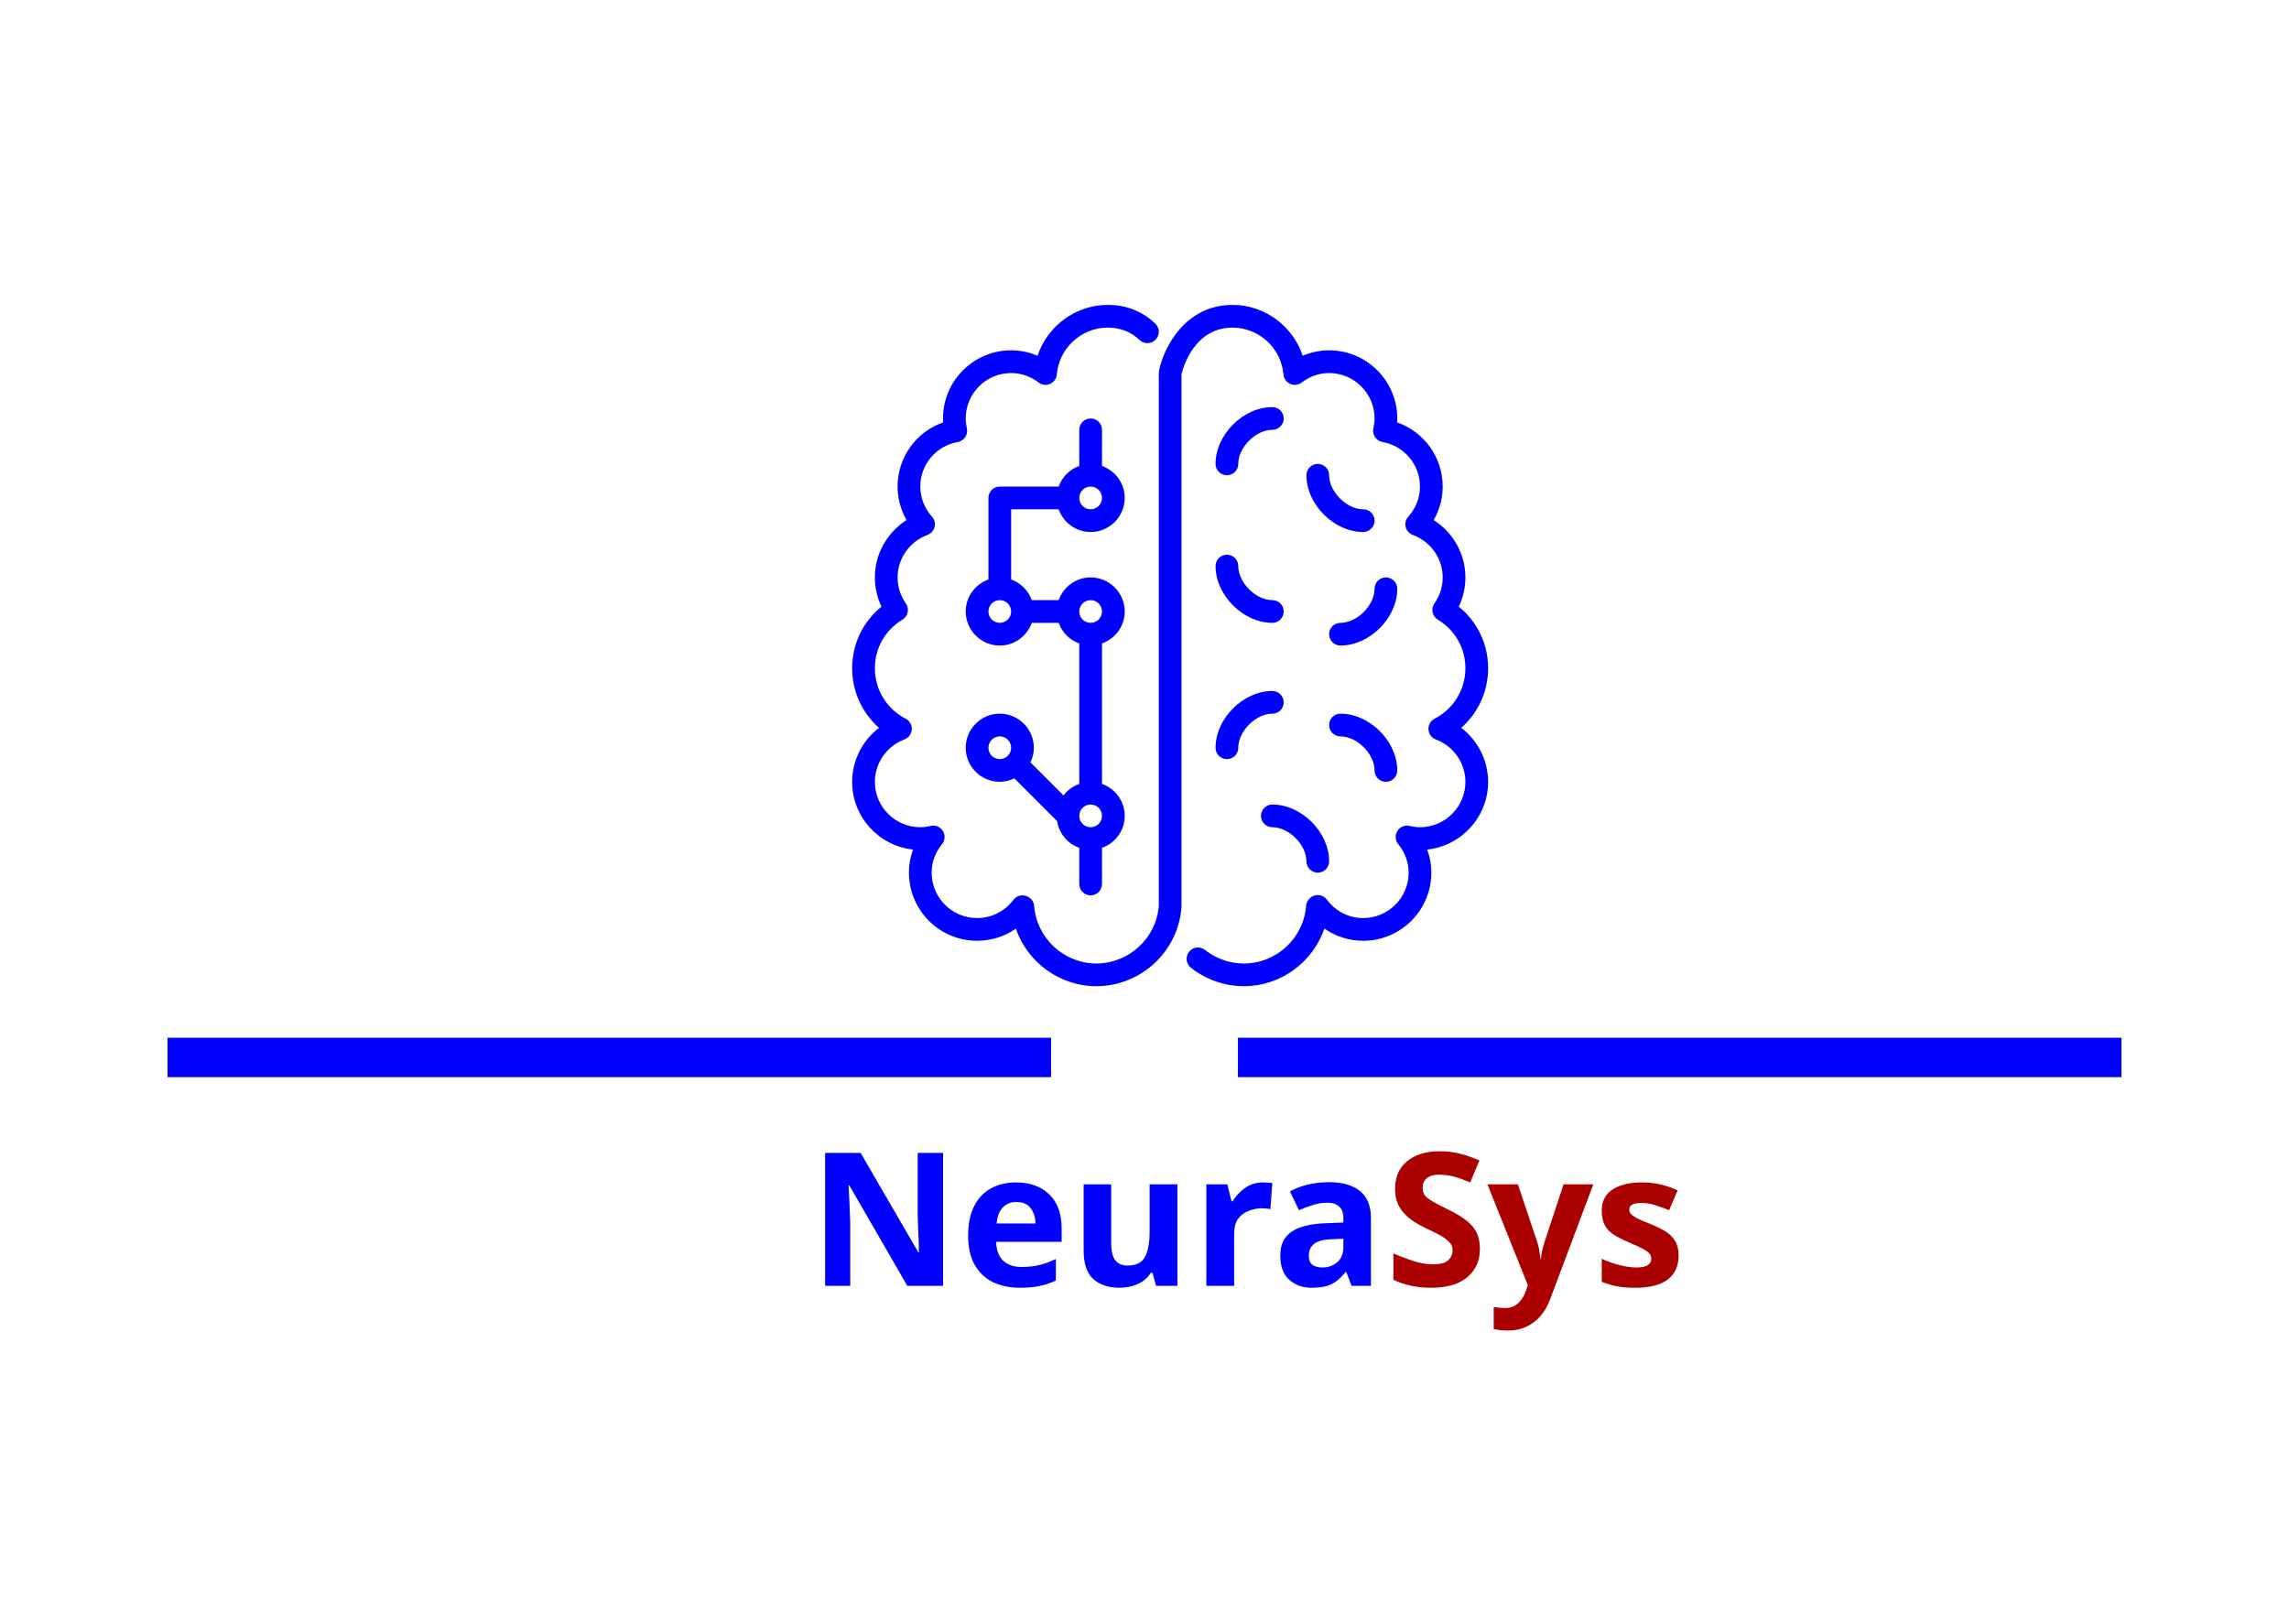
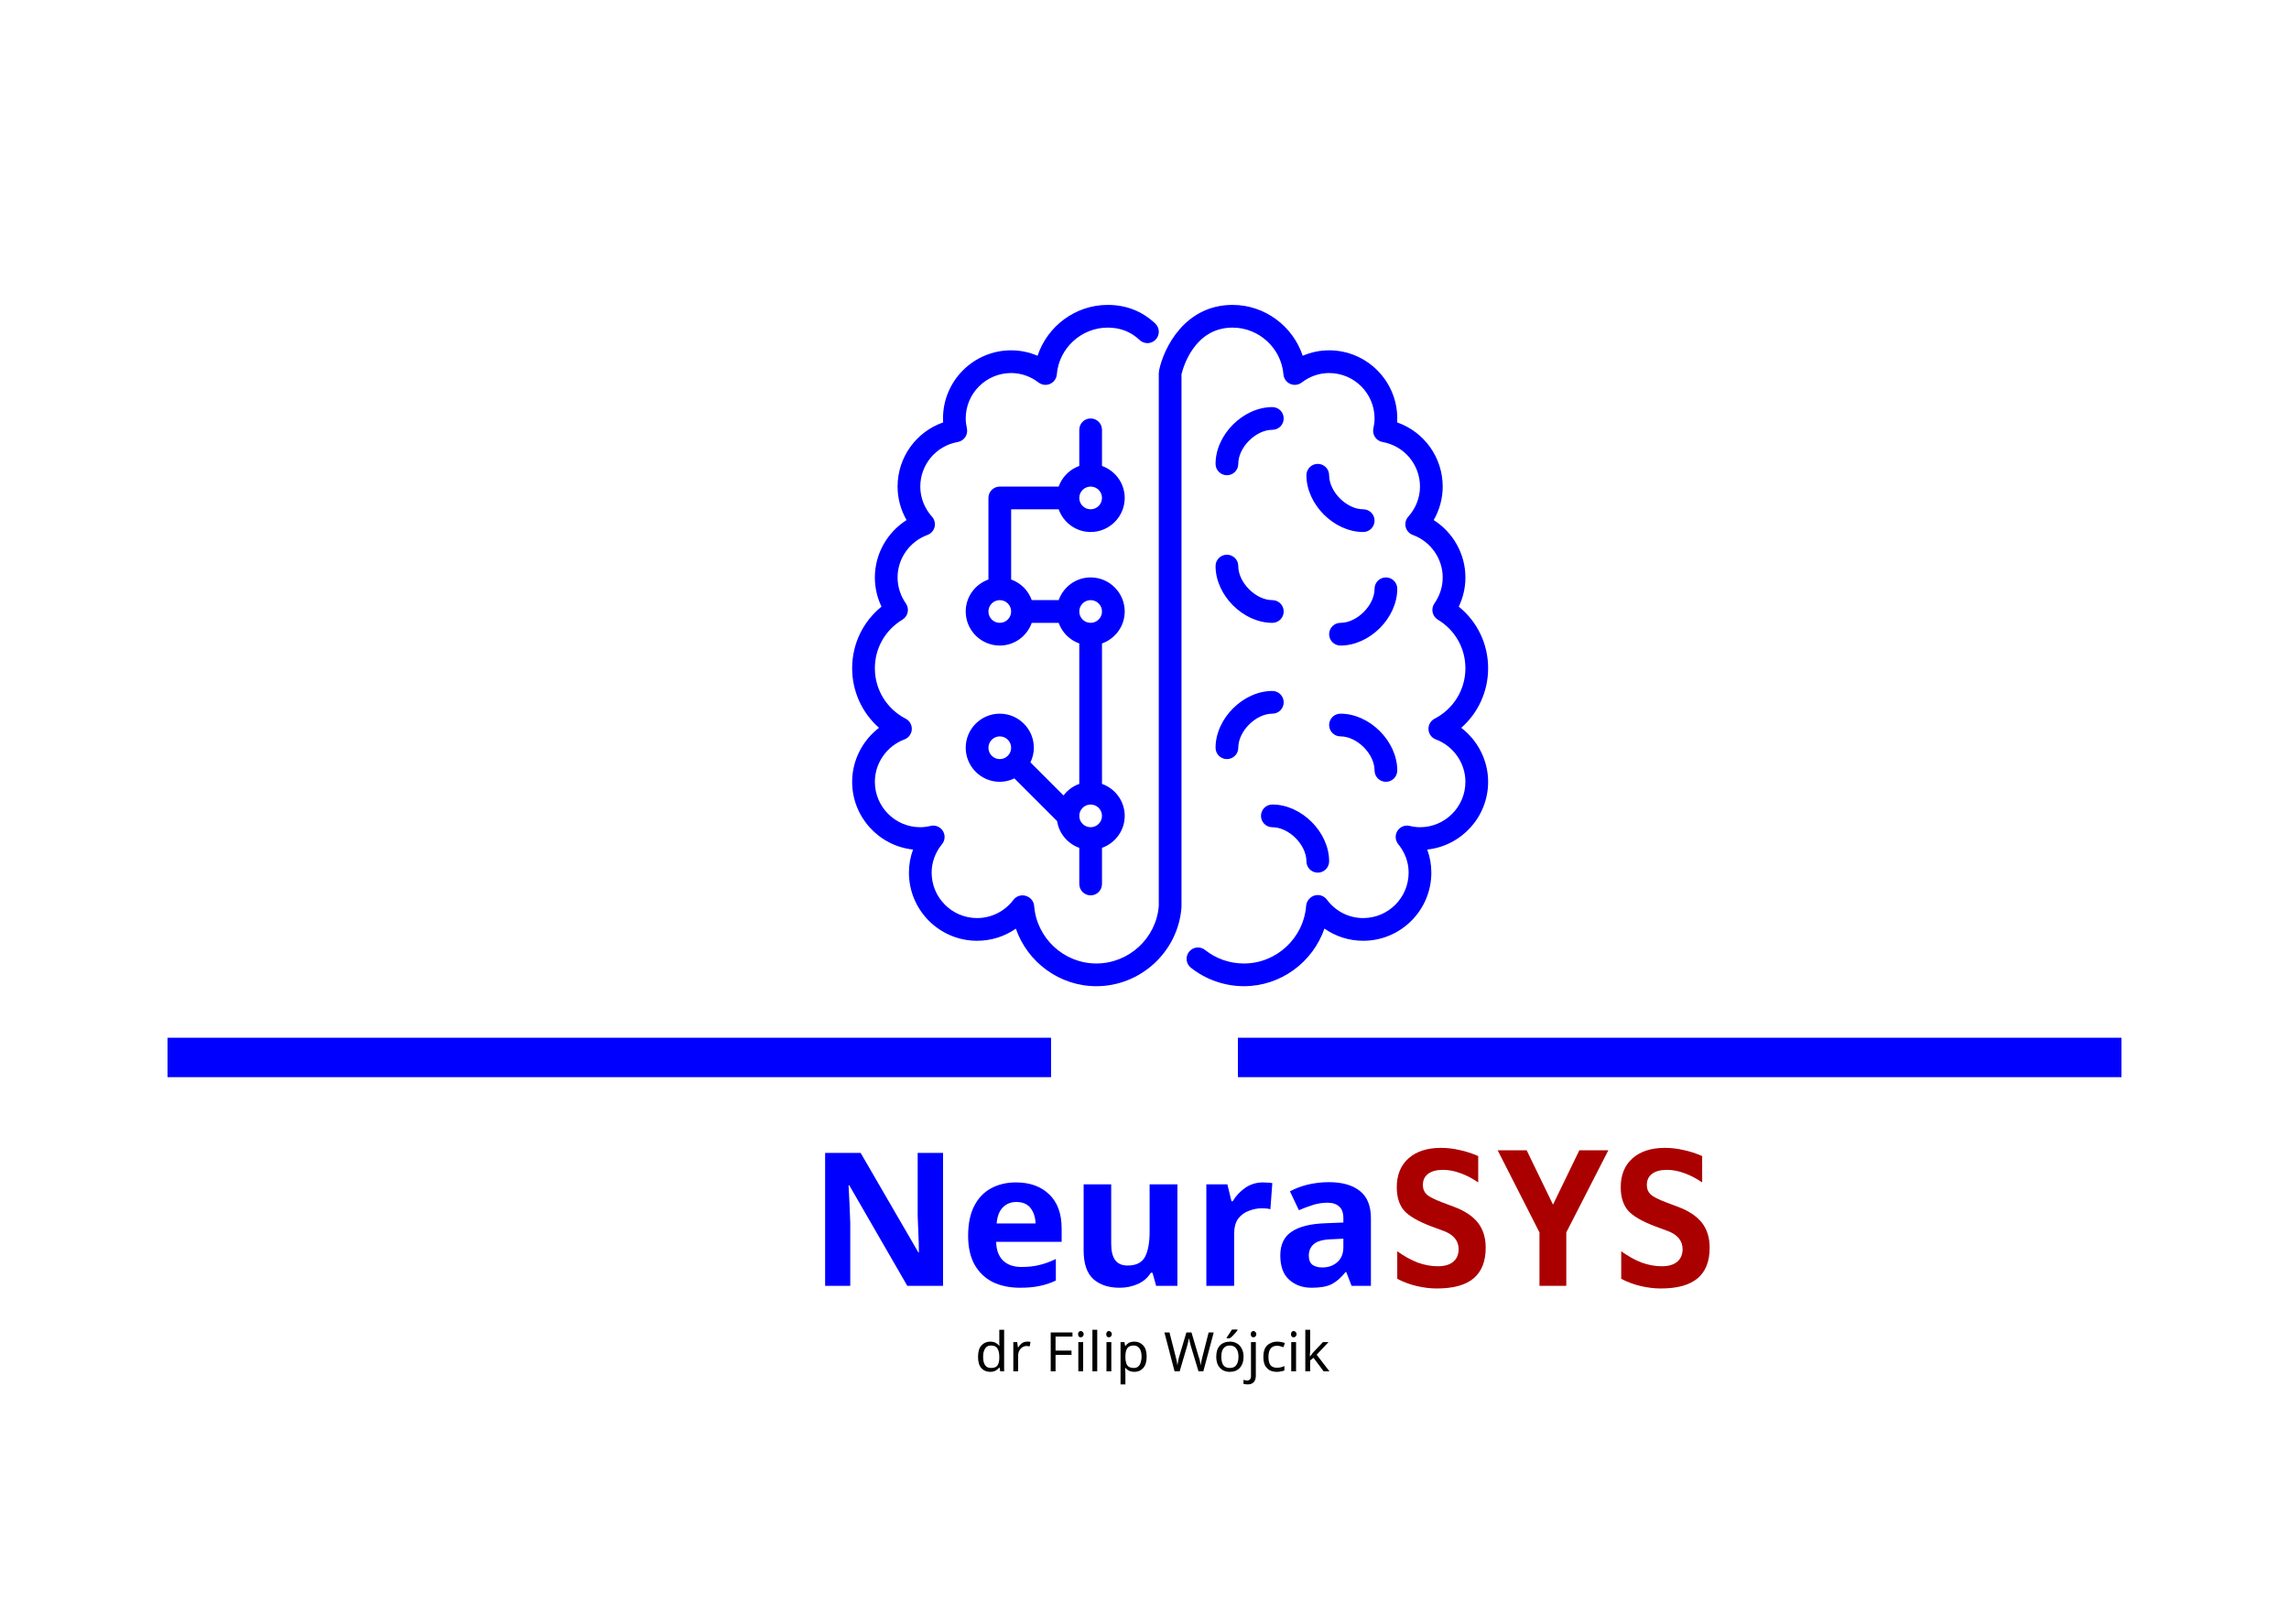
<svg xmlns="http://www.w3.org/2000/svg" width="148mm" height="105mm" viewBox="0 0 148 105" version="1.1" id="svg129">
  <defs id="defs126" />
  <g id="layer1">
    <g id="g48592" transform="translate(1.4948,2.870413)">
      <g fill="none" fill-rule="evenodd" id="People" stroke="none" stroke-width="1" transform="matrix(0.734292,0,0,0.734292,53.60261,16.84728)" style="fill:#0000ff">
        <g fill="#000000" id="Icon-9" transform="translate(-2)" style="fill:#0000ff">
          <path d="m 22,27 c 0,0.551 0.448,1 1,1 0.552,0 1,-0.449 1,-1 0,-0.551 -0.448,-1 -1,-1 -0.552,0 -1,0.449 -1,1 z m 2,18 c 0,-0.551 -0.448,-1 -1,-1 -0.552,0 -1,0.449 -1,1 0,0.551 0.448,1 1,1 0.552,0 1,-0.449 1,-1 z M 16,27 c 0,-0.551 -0.448,-1 -1,-1 -0.552,0 -1,0.449 -1,1 0,0.551 0.448,1 1,1 0.552,0 1,-0.449 1,-1 z m 0,12 c 0,-0.551 -0.448,-1 -1,-1 -0.552,0 -1,0.449 -1,1 0,0.551 0.448,1 1,1 0.552,0 1,-0.449 1,-1 z m 6,-22 c 0,0.551 0.448,1 1,1 0.552,0 1,-0.449 1,-1 0,-0.551 -0.448,-1 -1,-1 -0.552,0 -1,0.449 -1,1 z m -6,1 v 6.184 c 0.848,0.302 1.514,0.969 1.815,1.816 h 2.37 c 0.414,-1.162 1.513,-2 2.815,-2 1.654,0 3,1.346 3,3 0,1.302 -0.839,2.401 -2,2.816 v 12.368 c 1.161,0.415 2,1.514 2,2.816 0,1.302 -0.839,2.401 -2,2.816 V 51 c 0,0.552 -0.447,1 -1,1 -0.553,0 -1,-0.448 -1,-1 V 47.815 C 20.979,47.452 20.218,46.558 20.047,45.46 L 16.293,41.707 C 16.29,41.705 16.29,41.701 16.287,41.698 15.896,41.886 15.463,42 15,42 c -1.654,0 -3,-1.346 -3,-3 0,-1.654 1.346,-3 3,-3 1.654,0 3,1.346 3,3 0,0.462 -0.114,0.896 -0.302,1.287 0.003,0.003 0.006,0.004 0.009,0.006 l 2.907,2.908 C 20.965,42.737 21.443,42.383 22,42.184 V 29.815 C 21.152,29.514 20.486,28.847 20.185,28 h -2.37 c -0.414,1.162 -1.513,2 -2.815,2 -1.654,0 -3,-1.346 -3,-3 0,-1.302 0.839,-2.401 2,-2.816 V 17 c 0,-0.552 0.447,-1 1,-1 h 5.185 C 20.486,15.153 21.152,14.486 22,14.184 V 11 c 0,-0.552 0.447,-1 1,-1 0.553,0 1,0.448 1,1 v 3.184 c 1.161,0.415 2,1.514 2,2.816 0,1.654 -1.346,3 -3,3 -1.302,0 -2.401,-0.838 -2.815,-2 z M 55.633,37.245 C 57.122,35.936 58,34.042 58,32 58,29.86 57.049,27.894 55.415,26.574 55.8,25.771 56,24.896 56,24 56,21.936 54.917,20.035 53.208,18.95 53.724,18.051 54,17.037 54,16 54,13.42 52.361,11.177 49.989,10.349 49.996,10.232 50,10.116 50,10 50,6.691 47.309,4 44,4 43.193,4 42.407,4.164 41.673,4.48 40.813,1.876 38.34,0 35.5,0 c -4.208,0 -6.079,3.796 -6.48,5.804 -0.007,0.033 0.002,0.065 0,0.099 C 29.017,5.937 29,5.965 29,6 V 52.94 C 28.774,55.779 26.363,58 23.5,58 20.647,58 18.243,55.771 18.026,52.924 17.986,52.403 17.522,52 17,52 16.688,52 16.394,52.146 16.204,52.394 15.428,53.415 14.26,54 13,54 10.794,54 9,52.206 9,50 c 0,-0.908 0.316,-1.776 0.916,-2.511 0.27,-0.331 0.3,-0.798 0.073,-1.161 C 9.763,45.965 9.335,45.785 8.913,45.884 8.578,45.962 8.279,46 8,46 5.794,46 4,44.206 4,42 4,40.351 5.047,38.851 6.604,38.267 6.975,38.128 7.229,37.784 7.252,37.39 7.275,36.995 7.063,36.623 6.713,36.442 5.039,35.579 4,33.876 4,32 4,30.236 4.907,28.636 6.427,27.72 6.664,27.577 6.831,27.342 6.889,27.071 6.946,26.799 6.888,26.517 6.729,26.29 6.252,25.609 6,24.818 6,24 6,22.339 7.058,20.836 8.631,20.259 8.942,20.145 9.177,19.884 9.258,19.563 9.338,19.241 9.253,18.9 9.032,18.653 8.366,17.91 8,16.968 8,16 c 0,-1.938 1.389,-3.589 3.301,-3.927 0.268,-0.048 0.507,-0.203 0.658,-0.43 0.151,-0.227 0.203,-0.506 0.145,-0.772 C 12.034,10.559 12,10.274 12,10 c 0,-2.206 1.794,-4 4,-4 0.866,0 1.701,0.289 2.416,0.836 0.291,0.222 0.68,0.268 1.013,0.12 C 19.764,6.807 19.99,6.488 20.021,6.124 20.211,3.812 22.179,2 24.5,2 c 1.114,0 2.035,0.358 2.815,1.094 0.403,0.379 1.036,0.36 1.414,-0.042 C 29.108,2.65 29.09,2.018 28.688,1.639 27.535,0.551 26.126,0 24.5,0 21.66,0 19.187,1.876 18.327,4.48 17.593,4.164 16.807,4 16,4 c -3.309,0 -6,2.691 -6,6 0,0.116 0.004,0.232 0.011,0.349 C 7.639,11.177 6,13.42 6,16 6,17.037 6.276,18.051 6.792,18.95 5.083,20.035 4,21.936 4,24 4,24.896 4.2,25.771 4.585,26.574 2.951,27.894 2,29.86 2,32 2,34.042 2.878,35.936 4.367,37.245 2.906,38.362 2,40.116 2,42 2,45.093 4.353,47.647 7.363,47.966 7.123,48.614 7,49.298 7,50 c 0,3.309 2.691,6 6,6 1.242,0 2.424,-0.377 3.416,-1.068 1.02,2.954 3.839,5.068 7.084,5.068 3.908,0 7.201,-3.042 7.497,-6.924 0.001,-0.013 -0.005,-0.025 -0.005,-0.038 C 30.993,53.024 31,53.014 31,53 V 6.11 C 31.148,5.496 32.135,2 35.5,2 c 2.321,0 4.289,1.812 4.479,4.124 0.031,0.364 0.257,0.683 0.592,0.832 0.333,0.148 0.722,0.102 1.013,-0.12 C 42.299,6.289 43.134,6 44,6 c 2.206,0 4,1.794 4,4 0,0.274 -0.034,0.559 -0.104,0.871 -0.058,0.266 -0.006,0.545 0.145,0.772 0.151,0.227 0.39,0.382 0.658,0.43 C 50.611,12.411 52,14.062 52,16 c 0,0.968 -0.366,1.91 -1.032,2.653 -0.221,0.247 -0.306,0.588 -0.226,0.91 0.081,0.321 0.316,0.582 0.627,0.696 C 52.942,20.836 54,22.339 54,24 c 0,0.818 -0.252,1.609 -0.729,2.29 -0.159,0.227 -0.217,0.509 -0.16,0.781 0.058,0.271 0.225,0.506 0.462,0.649 1.52,0.916 2.427,2.516 2.427,4.28 0,1.876 -1.039,3.579 -2.713,4.442 -0.35,0.181 -0.562,0.553 -0.539,0.948 0.023,0.394 0.277,0.738 0.648,0.877 C 54.953,38.851 56,40.351 56,42 c 0,2.206 -1.794,4 -4,4 -0.279,0 -0.578,-0.038 -0.913,-0.116 -0.42,-0.099 -0.849,0.081 -1.076,0.444 -0.227,0.363 -0.197,0.83 0.073,1.161 0.6,0.735 0.916,1.603 0.916,2.511 0,2.206 -1.794,4 -4,4 -1.264,0 -2.43,-0.592 -3.198,-1.625 -0.258,-0.345 -0.707,-0.486 -1.116,-0.352 -0.148,0.049 -0.278,0.13 -0.383,0.233 -0.186,0.166 -0.309,0.402 -0.329,0.668 C 41.757,55.771 39.353,58 36.5,58 c -1.257,0 -2.443,-0.413 -3.43,-1.194 -0.435,-0.343 -1.062,-0.269 -1.405,0.163 -0.343,0.433 -0.269,1.062 0.163,1.405 C 33.153,59.422 34.813,60 36.5,60 39.747,60 42.568,57.882 43.586,54.925 44.575,55.621 45.755,56 47,56 c 3.309,0 6,-2.691 6,-6 0,-0.702 -0.123,-1.386 -0.363,-2.034 C 55.647,47.647 58,45.093 58,42 58,40.116 57.094,38.362 55.633,37.245 Z M 38,45 c 0,0.552 0.447,1 1,1 1.458,0 3,1.542 3,3 0,0.552 0.447,1 1,1 0.553,0 1,-0.448 1,-1 0,-2.57 -2.43,-5 -5,-5 -0.553,0 -1,0.448 -1,1 z m 9,-27 c -1.458,0 -3,-1.542 -3,-3 0,-0.552 -0.447,-1 -1,-1 -0.553,0 -1,0.448 -1,1 0,2.57 2.43,5 5,5 0.553,0 1,-0.448 1,-1 0,-0.552 -0.447,-1 -1,-1 z M 35,40 c 0.553,0 1,-0.448 1,-1 0,-1.458 1.542,-3 3,-3 0.553,0 1,-0.448 1,-1 0,-0.552 -0.447,-1 -1,-1 -2.57,0 -5,2.43 -5,5 0,0.552 0.447,1 1,1 z m 4,-12 c 0.553,0 1,-0.448 1,-1 0,-0.552 -0.447,-1 -1,-1 -1.458,0 -3,-1.542 -3,-3 0,-0.552 -0.447,-1 -1,-1 -0.553,0 -1,0.448 -1,1 0,2.57 2.43,5 5,5 z m 10,-4 c -0.553,0 -1,0.448 -1,1 0,1.458 -1.542,3 -3,3 -0.553,0 -1,0.448 -1,1 0,0.552 0.447,1 1,1 2.57,0 5,-2.43 5,-5 0,-0.552 -0.447,-1 -1,-1 z m -4,12 c -0.553,0 -1,0.448 -1,1 0,0.552 0.447,1 1,1 1.458,0 3,1.542 3,3 0,0.552 0.447,1 1,1 0.553,0 1,-0.448 1,-1 0,-2.57 -2.43,-5 -5,-5 z M 34,14 c 0,-2.57 2.43,-5 5,-5 0.553,0 1,0.448 1,1 0,0.552 -0.447,1 -1,1 -1.458,0 -3,1.542 -3,3 0,0.552 -0.447,1 -1,1 -0.553,0 -1,-0.448 -1,-1 z" id="android-brain" style="fill:#0000ff" />
        </g>
      </g>
      <rect style="fill:#0000ff;stroke-width:0.242" id="rect176" width="57.126" height="2.549" x="9.337" y="64.238" />
      <rect style="fill:#0000ff;stroke-width:0.242" id="rect330" width="57.126" height="2.549" x="78.547" y="64.238" />
      <text xml:space="preserve" style="font-size:12.027px;line-height:1.25;font-family:'Modern No. 20';-inkscape-font-specification:'Modern No. 20, ';stroke-width:0.376" x="50.778" y="80.28" id="text3062">
-         <tspan id="tspan3060" style="font-style:normal;font-variant:normal;font-weight:bold;font-stretch:normal;font-size:12.027px;font-family:Calibri;-inkscape-font-specification:'Calibri Bold';fill:#0000ff;stroke-width:0.376" x="50.778" y="80.28">Neura<tspan style="fill:#aa0000;stroke-width:0.376" id="tspan43858">Sys</tspan>
+         <tspan id="tspan3060" style="font-style:normal;font-variant:normal;font-weight:bold;font-stretch:normal;font-size:12.027px;font-family:Calibri;-inkscape-font-specification:'Calibri Bold';fill:#0000ff;stroke-width:0.376" x="50.778" y="80.28">Neura<tspan style="font-style:normal;font-variant:normal;font-weight:bold;font-stretch:normal;font-family:Consolas;-inkscape-font-specification:'Consolas Bold';fill:#aa0000;stroke-width:0.376" id="tspan43858">SYS</tspan>
        </tspan>
+       </text>
+       <text xml:space="preserve" style="font-style:normal;font-weight:normal;font-size:3.528px;line-height:1.25;font-family:sans-serif;fill:#000000;fill-opacity:1;stroke:none;stroke-width:0.265" x="61.556" y="85.812" id="text1379">
+         <tspan id="tspan1377" style="font-size:3.528px;stroke-width:0.265" x="61.556" y="85.812">dr Filip Wójcik</tspan>
      </text>
    </g>
  </g>
</svg>
